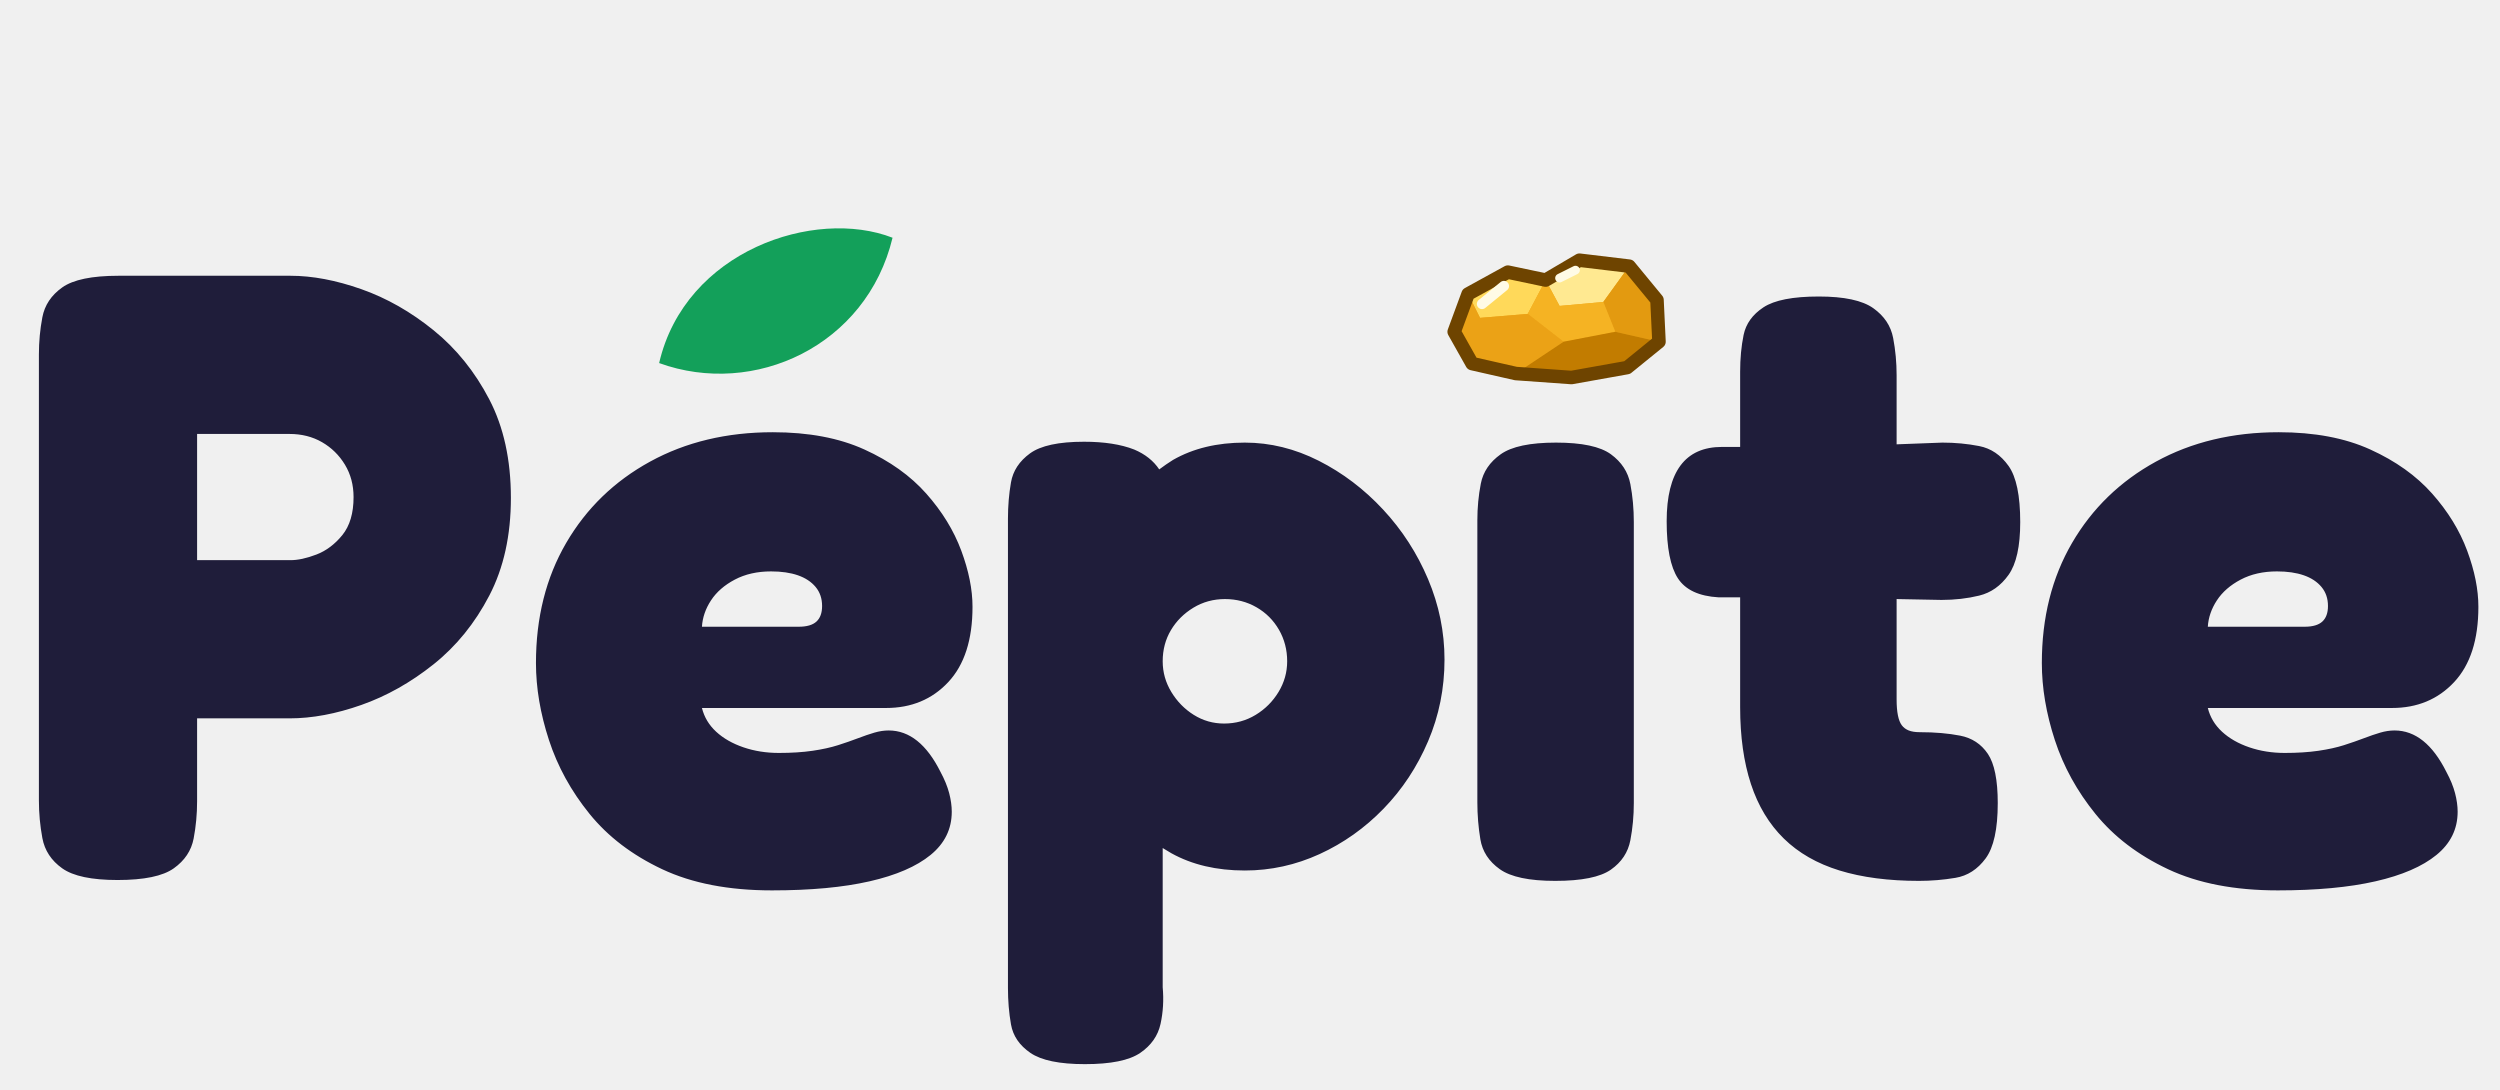
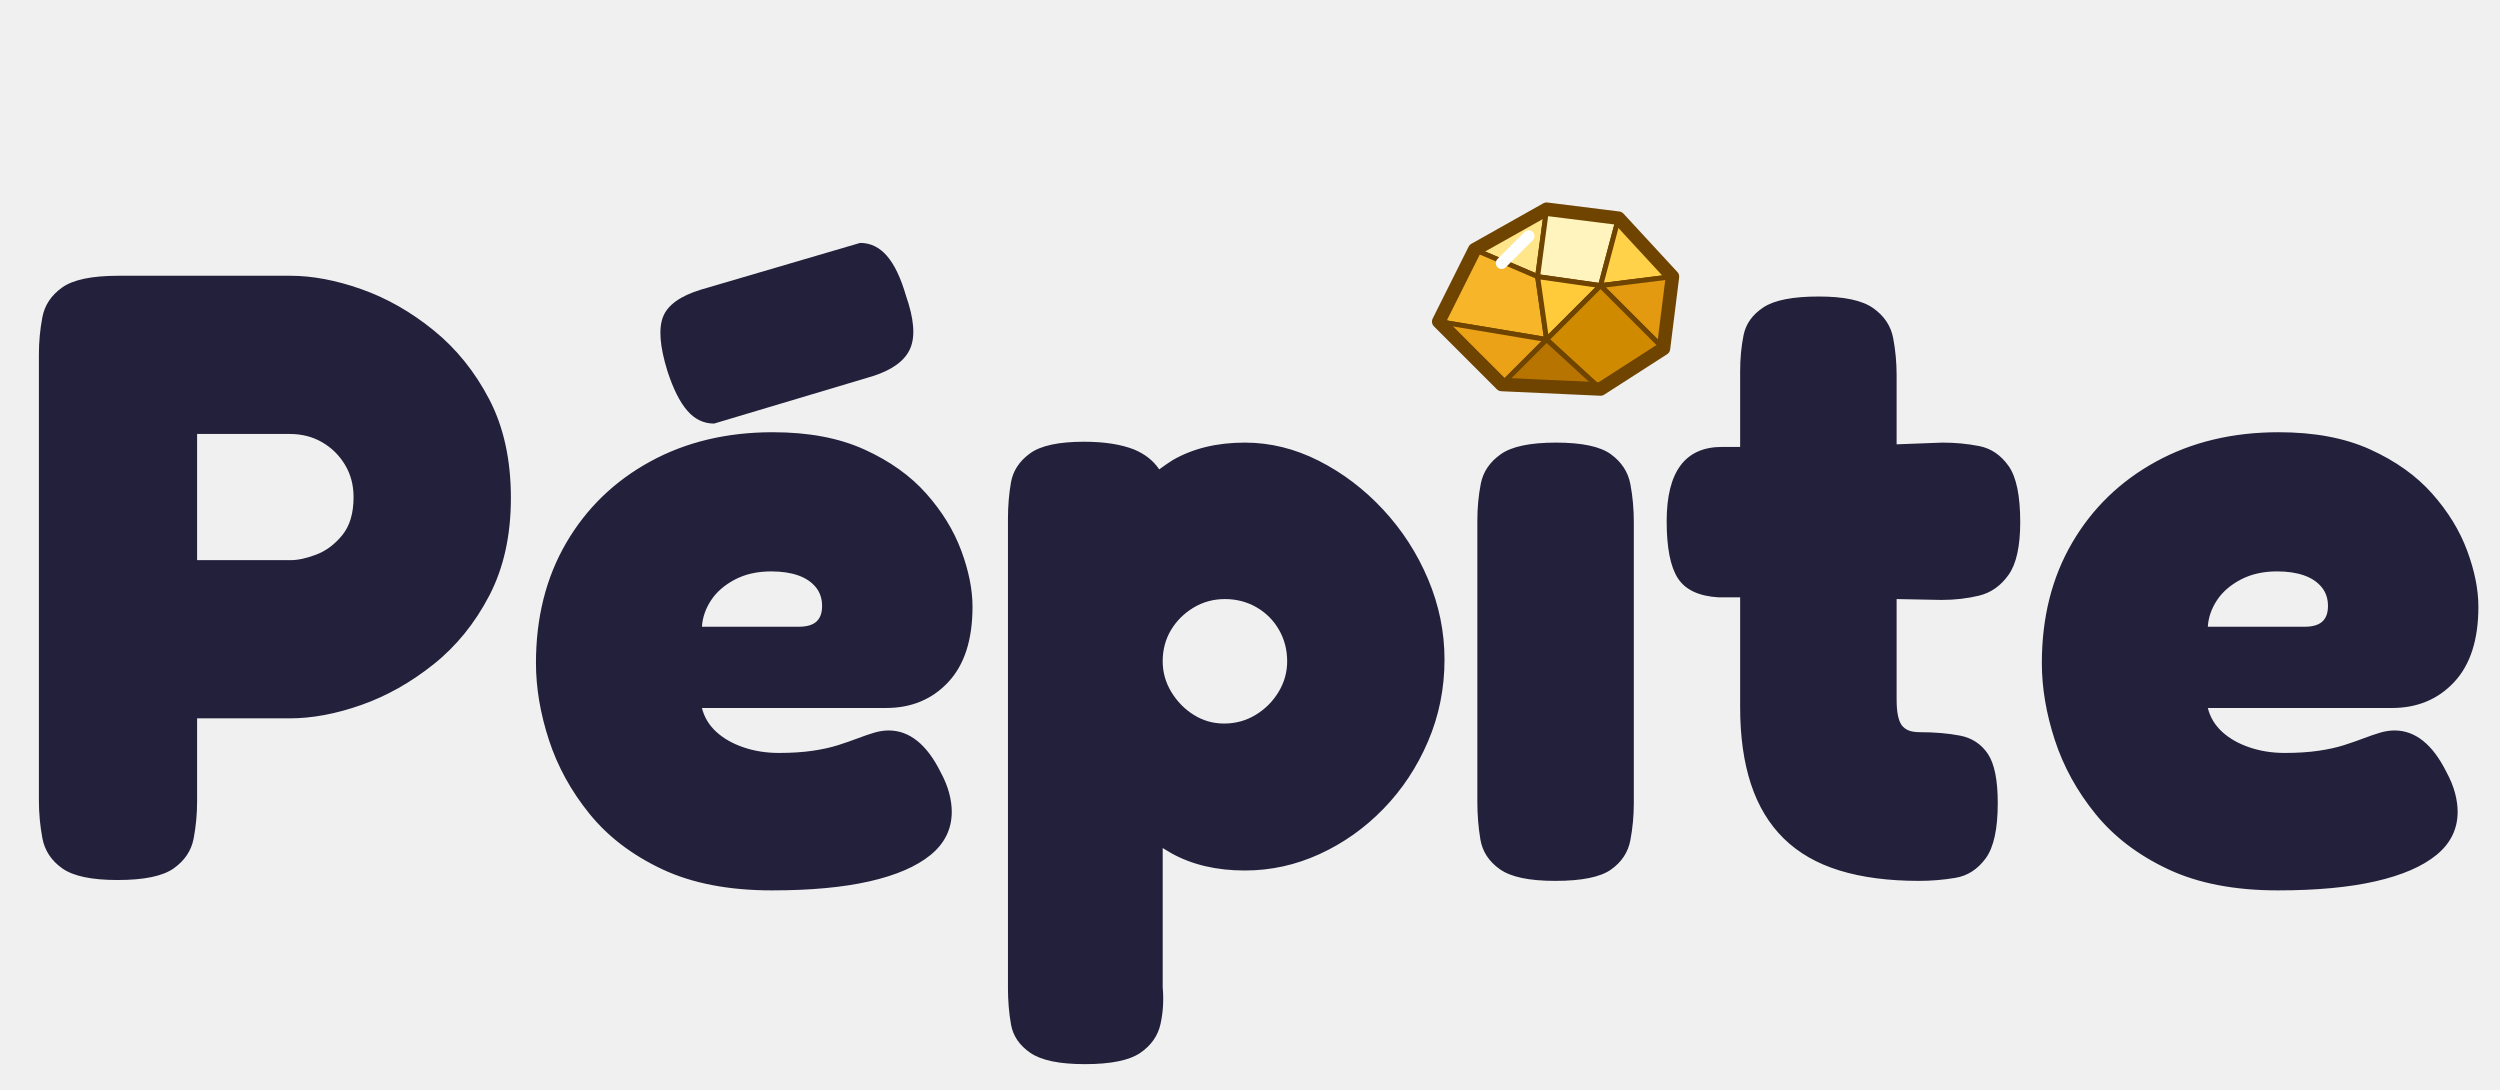
- <svg xmlns="http://www.w3.org/2000/svg" viewBox="-10 -1010 2892 1260">
-   <path d="M126 8Q81 8 62.0 -5.5Q43 -19 39.0 -40.5Q35 -62 35 -84V-600Q35 -622 39.0 -643.0Q43 -664 62.0 -677.5Q81 -691 127 -691H326Q364 -691 408.0 -675.5Q452 -660 491.5 -628.0Q531 -596 556.0 -548.0Q581 -500 581 -434Q581 -369 556.0 -321.0Q531 -273 491.5 -241.5Q452 -210 408.0 -194.5Q364 -179 325 -179H218V-83Q218 -61 214.0 -40.0Q210 -19 191.0 -5.5Q172 8 126 8ZM218 -362H326Q339 -362 356.0 -368.5Q373 -375 386.0 -391.0Q399 -407 399 -435Q399 -456 389.0 -472.5Q379 -489 362.5 -498.5Q346 -508 325 -508H218Z M883 20Q808 20 756.0 -4.5Q704 -29 672.0 -68.5Q640 -108 625.0 -154.0Q610 -200 610 -243Q610 -322 645.0 -382.0Q680 -442 742.0 -476.0Q804 -510 884 -510Q946 -510 990.0 -490.0Q1034 -470 1061.5 -439.0Q1089 -408 1102.0 -373.0Q1115 -338 1115 -308Q1115 -251 1087.0 -221.0Q1059 -191 1015 -191H802Q806 -175 818.5 -163.5Q831 -152 850.0 -145.5Q869 -139 891 -139Q913 -139 930.0 -141.5Q947 -144 959.5 -148.0Q972 -152 982.5 -156.0Q993 -160 1001.5 -162.5Q1010 -165 1018 -165Q1036 -165 1051.0 -153.0Q1066 -141 1078 -117Q1085 -104 1088.0 -92.5Q1091 -81 1091 -71Q1091 -41 1066.5 -21.0Q1042 -1 996.0 9.5Q950 20 883 20ZM802 -285H914Q928 -285 934.5 -291.0Q941 -297 941 -309Q941 -322 933.5 -331.0Q926 -340 913.0 -344.5Q900 -349 882 -349Q858 -349 840.0 -339.5Q822 -330 812.5 -315.5Q803 -301 802 -285Z M1430 -3Q1381 -3 1345 -23Q1340 -26 1335 -29V132Q1337 154 1332.5 174.5Q1328 195 1309.0 208.0Q1290 221 1245 221Q1201 221 1182.0 208.0Q1163 195 1159.5 175.0Q1156 155 1156 133V-410Q1156 -432 1159.5 -452.0Q1163 -472 1181.5 -485.5Q1200 -499 1244 -499Q1279 -499 1302 -490Q1321 -482 1331 -467Q1339 -473 1347 -478Q1382 -498 1430 -498Q1474 -498 1515.5 -477.0Q1557 -456 1590.0 -420.5Q1623 -385 1642.0 -340.0Q1661 -295 1661 -247Q1661 -197 1642.0 -152.5Q1623 -108 1590.5 -74.5Q1558 -41 1516.5 -22.0Q1475 -3 1430 -3ZM1406 -173Q1426 -173 1442.5 -183.0Q1459 -193 1469.0 -209.5Q1479 -226 1479 -245Q1479 -265 1469.5 -281.5Q1460 -298 1443.5 -307.5Q1427 -317 1407.0 -317.0Q1387 -317 1370.5 -307.0Q1354 -297 1344.5 -281.0Q1335 -265 1335 -245Q1335 -226 1345.0 -209.5Q1355 -193 1371.0 -183.0Q1387 -173 1406 -173Z M1789 9Q1744 9 1725.0 -4.5Q1706 -18 1702.5 -39.0Q1699 -60 1699 -82V-408Q1699 -430 1703.0 -450.5Q1707 -471 1726.0 -484.5Q1745 -498 1790 -498Q1835 -498 1853.5 -484.5Q1872 -471 1876.0 -450.0Q1880 -429 1880 -406V-81Q1880 -59 1876.0 -38.0Q1872 -17 1853.5 -4.0Q1835 9 1789 9Z M2210 9Q2157 9 2118.0 -3.0Q2079 -15 2053.5 -40.0Q2028 -65 2015.5 -103.0Q2003 -141 2003 -192V-319H1978Q1944 -321 1931.0 -341.0Q1918 -361 1918 -407Q1918 -450 1934.0 -471.5Q1950 -493 1982 -493H2003V-580Q2003 -603 2007.0 -622.5Q2011 -642 2030.0 -654.5Q2049 -667 2094 -667Q2138 -667 2157.0 -653.5Q2176 -640 2180.0 -619.0Q2184 -598 2184 -576V-496L2237 -498Q2259 -498 2279.5 -494.0Q2300 -490 2313.5 -471.0Q2327 -452 2327 -406Q2327 -364 2313.5 -345.0Q2300 -326 2279.5 -321.0Q2259 -316 2236 -316L2184 -317V-201Q2184 -190 2185.5 -182.5Q2187 -175 2190.0 -171.0Q2193 -167 2198.0 -165.0Q2203 -163 2211 -163Q2237 -163 2257.5 -159.0Q2278 -155 2289.5 -138.0Q2301 -121 2301 -81Q2301 -36 2287.0 -17.0Q2273 2 2252.0 5.5Q2231 9 2210 9Z M2625 20Q2550 20 2498.0 -4.5Q2446 -29 2414.0 -68.5Q2382 -108 2367.0 -154.0Q2352 -200 2352 -243Q2352 -322 2387.0 -382.0Q2422 -442 2484.0 -476.0Q2546 -510 2626 -510Q2688 -510 2732.0 -490.0Q2776 -470 2803.5 -439.0Q2831 -408 2844.0 -373.0Q2857 -338 2857 -308Q2857 -251 2829.0 -221.0Q2801 -191 2757 -191H2544Q2548 -175 2560.5 -163.5Q2573 -152 2592.0 -145.5Q2611 -139 2633 -139Q2655 -139 2672.0 -141.5Q2689 -144 2701.5 -148.0Q2714 -152 2724.5 -156.0Q2735 -160 2743.5 -162.5Q2752 -165 2760 -165Q2778 -165 2793.0 -153.0Q2808 -141 2820 -117Q2827 -104 2830.0 -92.5Q2833 -81 2833 -71Q2833 -41 2808.5 -21.0Q2784 -1 2738.0 9.5Q2692 20 2625 20ZM2544 -285H2656Q2670 -285 2676.5 -291.0Q2683 -297 2683 -309Q2683 -322 2675.5 -331.0Q2668 -340 2655.0 -344.5Q2642 -349 2624 -349Q2600 -349 2582.0 -339.5Q2564 -330 2554.5 -315.5Q2545 -301 2544 -285Z" fill="#1f1d3a" />
-   <path d="M752.5 -590C782.5 -720 932.5 -770 1022.5 -735C992.5 -610 862.5 -550 752.5 -590Z" fill="#13a05a" />
-   <g transform="translate(1642.3 -837.8) scale(4.6)">
-     <defs>
-       <clipPath id="wn">
-         <path d="M6.5 46 10 36.5 20 31 29.5 33 38 28 50.5 29.5 57.5 38 58 48.5 50 55 36 57.5 22 56.5 11 54Z" />
-       </clipPath>
-     </defs>
-     <g clip-path="url(#wn)">
-       <rect width="64" height="64" fill="#f0a71a" />
-       <path d="M10 36.5 20 31 29.5 33 25 41.5 13 42.5Z" fill="#ffd95a" />
-       <path d="M29.5 33 38 28 50.5 29.5 44 38.5 33 39.5Z" fill="#ffe991" />
-       <path d="M50.5 29.5 57.5 38 58 48.5 47 46 44 38.5Z" fill="#e39a10" />
-       <path d="M25 41.5 29.5 33 33 39.5 44 38.5 47 46 34 48.5Z" fill="#f5b323" />
-       <path d="M6.5 46 10 36.5 13 42.5 25 41.5 34 48.5 22 56.5 11 54Z" fill="#eba216" />
-       <path d="M34 48.5 47 46 58 48.5 50 55 36 57.5 22 56.5Z" fill="#c27c00" />
+ <svg xmlns="http://www.w3.org/2000/svg" role="img" aria-label="Pépite" viewBox="-10 -1010 2892 1260">
+   <path d="M126 8Q81 8 62.0 -5.5Q43 -19 39.0 -40.5Q35 -62 35 -84V-600Q35 -622 39.0 -643.0Q43 -664 62.0 -677.5Q81 -691 127 -691H326Q364 -691 408.0 -675.5Q452 -660 491.5 -628.0Q531 -596 556.0 -548.0Q581 -500 581 -434Q581 -369 556.0 -321.0Q531 -273 491.5 -241.5Q452 -210 408.0 -194.5Q364 -179 325 -179H218V-83Q218 -61 214.0 -40.0Q210 -19 191.0 -5.5Q172 8 126 8ZM218 -362H326Q339 -362 356.0 -368.5Q373 -375 386.0 -391.0Q399 -407 399 -435Q399 -456 389.0 -472.5Q379 -489 362.5 -498.5Q346 -508 325 -508H218Z M883 20Q808 20 756.0 -4.5Q704 -29 672.0 -68.5Q640 -108 625.0 -154.0Q610 -200 610 -243Q610 -322 645.0 -382.0Q680 -442 742.0 -476.0Q804 -510 884 -510Q946 -510 990.0 -490.0Q1034 -470 1061.5 -439.0Q1089 -408 1102.0 -373.0Q1115 -338 1115 -308Q1115 -251 1087.0 -221.0Q1059 -191 1015 -191H802Q806 -175 818.5 -163.5Q831 -152 850.0 -145.5Q869 -139 891 -139Q913 -139 930.0 -141.5Q947 -144 959.5 -148.0Q972 -152 982.5 -156.0Q993 -160 1001.5 -162.5Q1010 -165 1018 -165Q1036 -165 1051.0 -153.0Q1066 -141 1078 -117Q1085 -104 1088.0 -92.5Q1091 -81 1091 -71Q1091 -41 1066.5 -21.0Q1042 -1 996.0 9.5Q950 20 883 20ZM802 -285H914Q928 -285 934.5 -291.0Q941 -297 941 -309Q941 -322 933.5 -331.0Q926 -340 913.0 -344.5Q900 -349 882 -349Q858 -349 840.0 -339.5Q822 -330 812.5 -315.5Q803 -301 802 -285Z M1430 -3Q1381 -3 1345 -23Q1340 -26 1335 -29V132Q1337 154 1332.5 174.5Q1328 195 1309.0 208.0Q1290 221 1245 221Q1201 221 1182.0 208.0Q1163 195 1159.5 175.0Q1156 155 1156 133V-410Q1156 -432 1159.5 -452.0Q1163 -472 1181.5 -485.5Q1200 -499 1244 -499Q1279 -499 1302 -490Q1321 -482 1331 -467Q1339 -473 1347 -478Q1382 -498 1430 -498Q1474 -498 1515.5 -477.0Q1557 -456 1590.0 -420.5Q1623 -385 1642.0 -340.0Q1661 -295 1661 -247Q1661 -197 1642.0 -152.5Q1623 -108 1590.5 -74.5Q1558 -41 1516.5 -22.0Q1475 -3 1430 -3ZM1406 -173Q1426 -173 1442.5 -183.0Q1459 -193 1469.0 -209.5Q1479 -226 1479 -245Q1479 -265 1469.5 -281.5Q1460 -298 1443.5 -307.5Q1427 -317 1407.0 -317.0Q1387 -317 1370.5 -307.0Q1354 -297 1344.5 -281.0Q1335 -265 1335 -245Q1335 -226 1345.0 -209.5Q1355 -193 1371.0 -183.0Q1387 -173 1406 -173Z M1789 9Q1744 9 1725.0 -4.5Q1706 -18 1702.5 -39.0Q1699 -60 1699 -82V-408Q1699 -430 1703.0 -450.5Q1707 -471 1726.0 -484.5Q1745 -498 1790 -498Q1835 -498 1853.5 -484.5Q1872 -471 1876.0 -450.0Q1880 -429 1880 -406V-81Q1880 -59 1876.0 -38.0Q1872 -17 1853.5 -4.0Q1835 9 1789 9Z M2210 9Q2157 9 2118.0 -3.0Q2079 -15 2053.5 -40.0Q2028 -65 2015.5 -103.0Q2003 -141 2003 -192V-319H1978Q1944 -321 1931.0 -341.0Q1918 -361 1918 -407Q1918 -450 1934.0 -471.5Q1950 -493 1982 -493H2003V-580Q2003 -603 2007.0 -622.5Q2011 -642 2030.0 -654.5Q2049 -667 2094 -667Q2138 -667 2157.0 -653.5Q2176 -640 2180.0 -619.0Q2184 -598 2184 -576V-496L2237 -498Q2259 -498 2279.5 -494.0Q2300 -490 2313.5 -471.0Q2327 -452 2327 -406Q2327 -364 2313.5 -345.0Q2300 -326 2279.5 -321.0Q2259 -316 2236 -316L2184 -317V-201Q2184 -190 2185.5 -182.5Q2187 -175 2190.0 -171.0Q2193 -167 2198.0 -165.0Q2203 -163 2211 -163Q2237 -163 2257.5 -159.0Q2278 -155 2289.5 -138.0Q2301 -121 2301 -81Q2301 -36 2287.0 -17.0Q2273 2 2252.0 5.5Q2231 9 2210 9Z M2625 20Q2550 20 2498.0 -4.5Q2446 -29 2414.0 -68.5Q2382 -108 2367.0 -154.0Q2352 -200 2352 -243Q2352 -322 2387.0 -382.0Q2422 -442 2484.0 -476.0Q2546 -510 2626 -510Q2688 -510 2732.0 -490.0Q2776 -470 2803.5 -439.0Q2831 -408 2844.0 -373.0Q2857 -338 2857 -308Q2857 -251 2829.0 -221.0Q2801 -191 2757 -191H2544Q2548 -175 2560.5 -163.5Q2573 -152 2592.0 -145.5Q2611 -139 2633 -139Q2655 -139 2672.0 -141.5Q2689 -144 2701.5 -148.0Q2714 -152 2724.5 -156.0Q2735 -160 2743.5 -162.5Q2752 -165 2760 -165Q2778 -165 2793.0 -153.0Q2808 -141 2820 -117Q2827 -104 2830.0 -92.5Q2833 -81 2833 -71Q2833 -41 2808.5 -21.0Q2784 -1 2738.0 9.5Q2692 20 2625 20ZM2544 -285H2656Q2670 -285 2676.5 -291.0Q2683 -297 2683 -309Q2683 -322 2675.5 -331.0Q2668 -340 2655.0 -344.5Q2642 -349 2624 -349Q2600 -349 2582.0 -339.5Q2564 -330 2554.5 -315.5Q2545 -301 2544 -285Z" fill="#22203a" />
+   <path d="M816 -520Q798 -520 785.0 -535.0Q772 -550 762 -581Q749 -623 757.0 -643.5Q765 -664 801 -675L985 -729Q1003 -729 1016.0 -714.0Q1029 -699 1038 -668Q1052 -628 1043.0 -607.0Q1034 -586 1000 -575Z" fill="#22203a" />
+   <g transform="translate(1623.1 -846.0) scale(5.2)">
+     <g transform="">
+       <path d="M14 24 30 15 28 30Z" fill="#ffe68a" stroke="#6e4400" stroke-width="1.1" stroke-linejoin="round" />
+       <path d="M30 15 46 17 42 32 28 30Z" fill="#fff4bd" stroke="#6e4400" stroke-width="1.1" stroke-linejoin="round" />
+       <path d="M46 17 58 30 42 32Z" fill="#ffd24a" stroke="#6e4400" stroke-width="1.1" stroke-linejoin="round" />
+       <path d="M6 40 14 24 28 30 30 44Z" fill="#f7b52a" stroke="#6e4400" stroke-width="1.1" stroke-linejoin="round" />
+       <path d="M28 30 42 32 30 44Z" fill="#ffcb3a" stroke="#6e4400" stroke-width="1.1" stroke-linejoin="round" />
+       <path d="M58 30 56 46 42 32Z" fill="#e39a10" stroke="#6e4400" stroke-width="1.1" stroke-linejoin="round" />
+       <path d="M42 32 56 46 42 55 30 44Z" fill="#d08a00" stroke="#6e4400" stroke-width="1.1" stroke-linejoin="round" />
+       <path d="M6 40 30 44 20 54Z" fill="#eba216" stroke="#6e4400" stroke-width="1.1" stroke-linejoin="round" />
+       <path d="M30 44 42 55 20 54Z" fill="#b87400" stroke="#6e4400" stroke-width="1.1" stroke-linejoin="round" />
    </g>
-     <path d="M6.5 46 10 36.5 20 31 29.5 33 38 28 50.5 29.5 57.5 38 58 48.5 50 55 36 57.5 22 56.5 11 54Z" fill="none" stroke="#6e4400" stroke-width="3.4" stroke-linejoin="round" />
-     <path d="M13.5 39 19 34.5" stroke="#fffbe6" stroke-width="2.6" stroke-linecap="round" />
-     <path d="M33 32.5 37 30.5" stroke="#fffbe6" stroke-width="2.2" stroke-linecap="round" />
+     <path transform="" d="M6 40 14 24 30 15 46 17 58 30 56 46 42 55 20 54Z" fill="none" stroke="#6e4400" stroke-width="3" stroke-linejoin="round" />
+     <path d="M20 27 26 21" stroke="#fff" stroke-width="2.6" stroke-linecap="round" />
  </g>
</svg>
